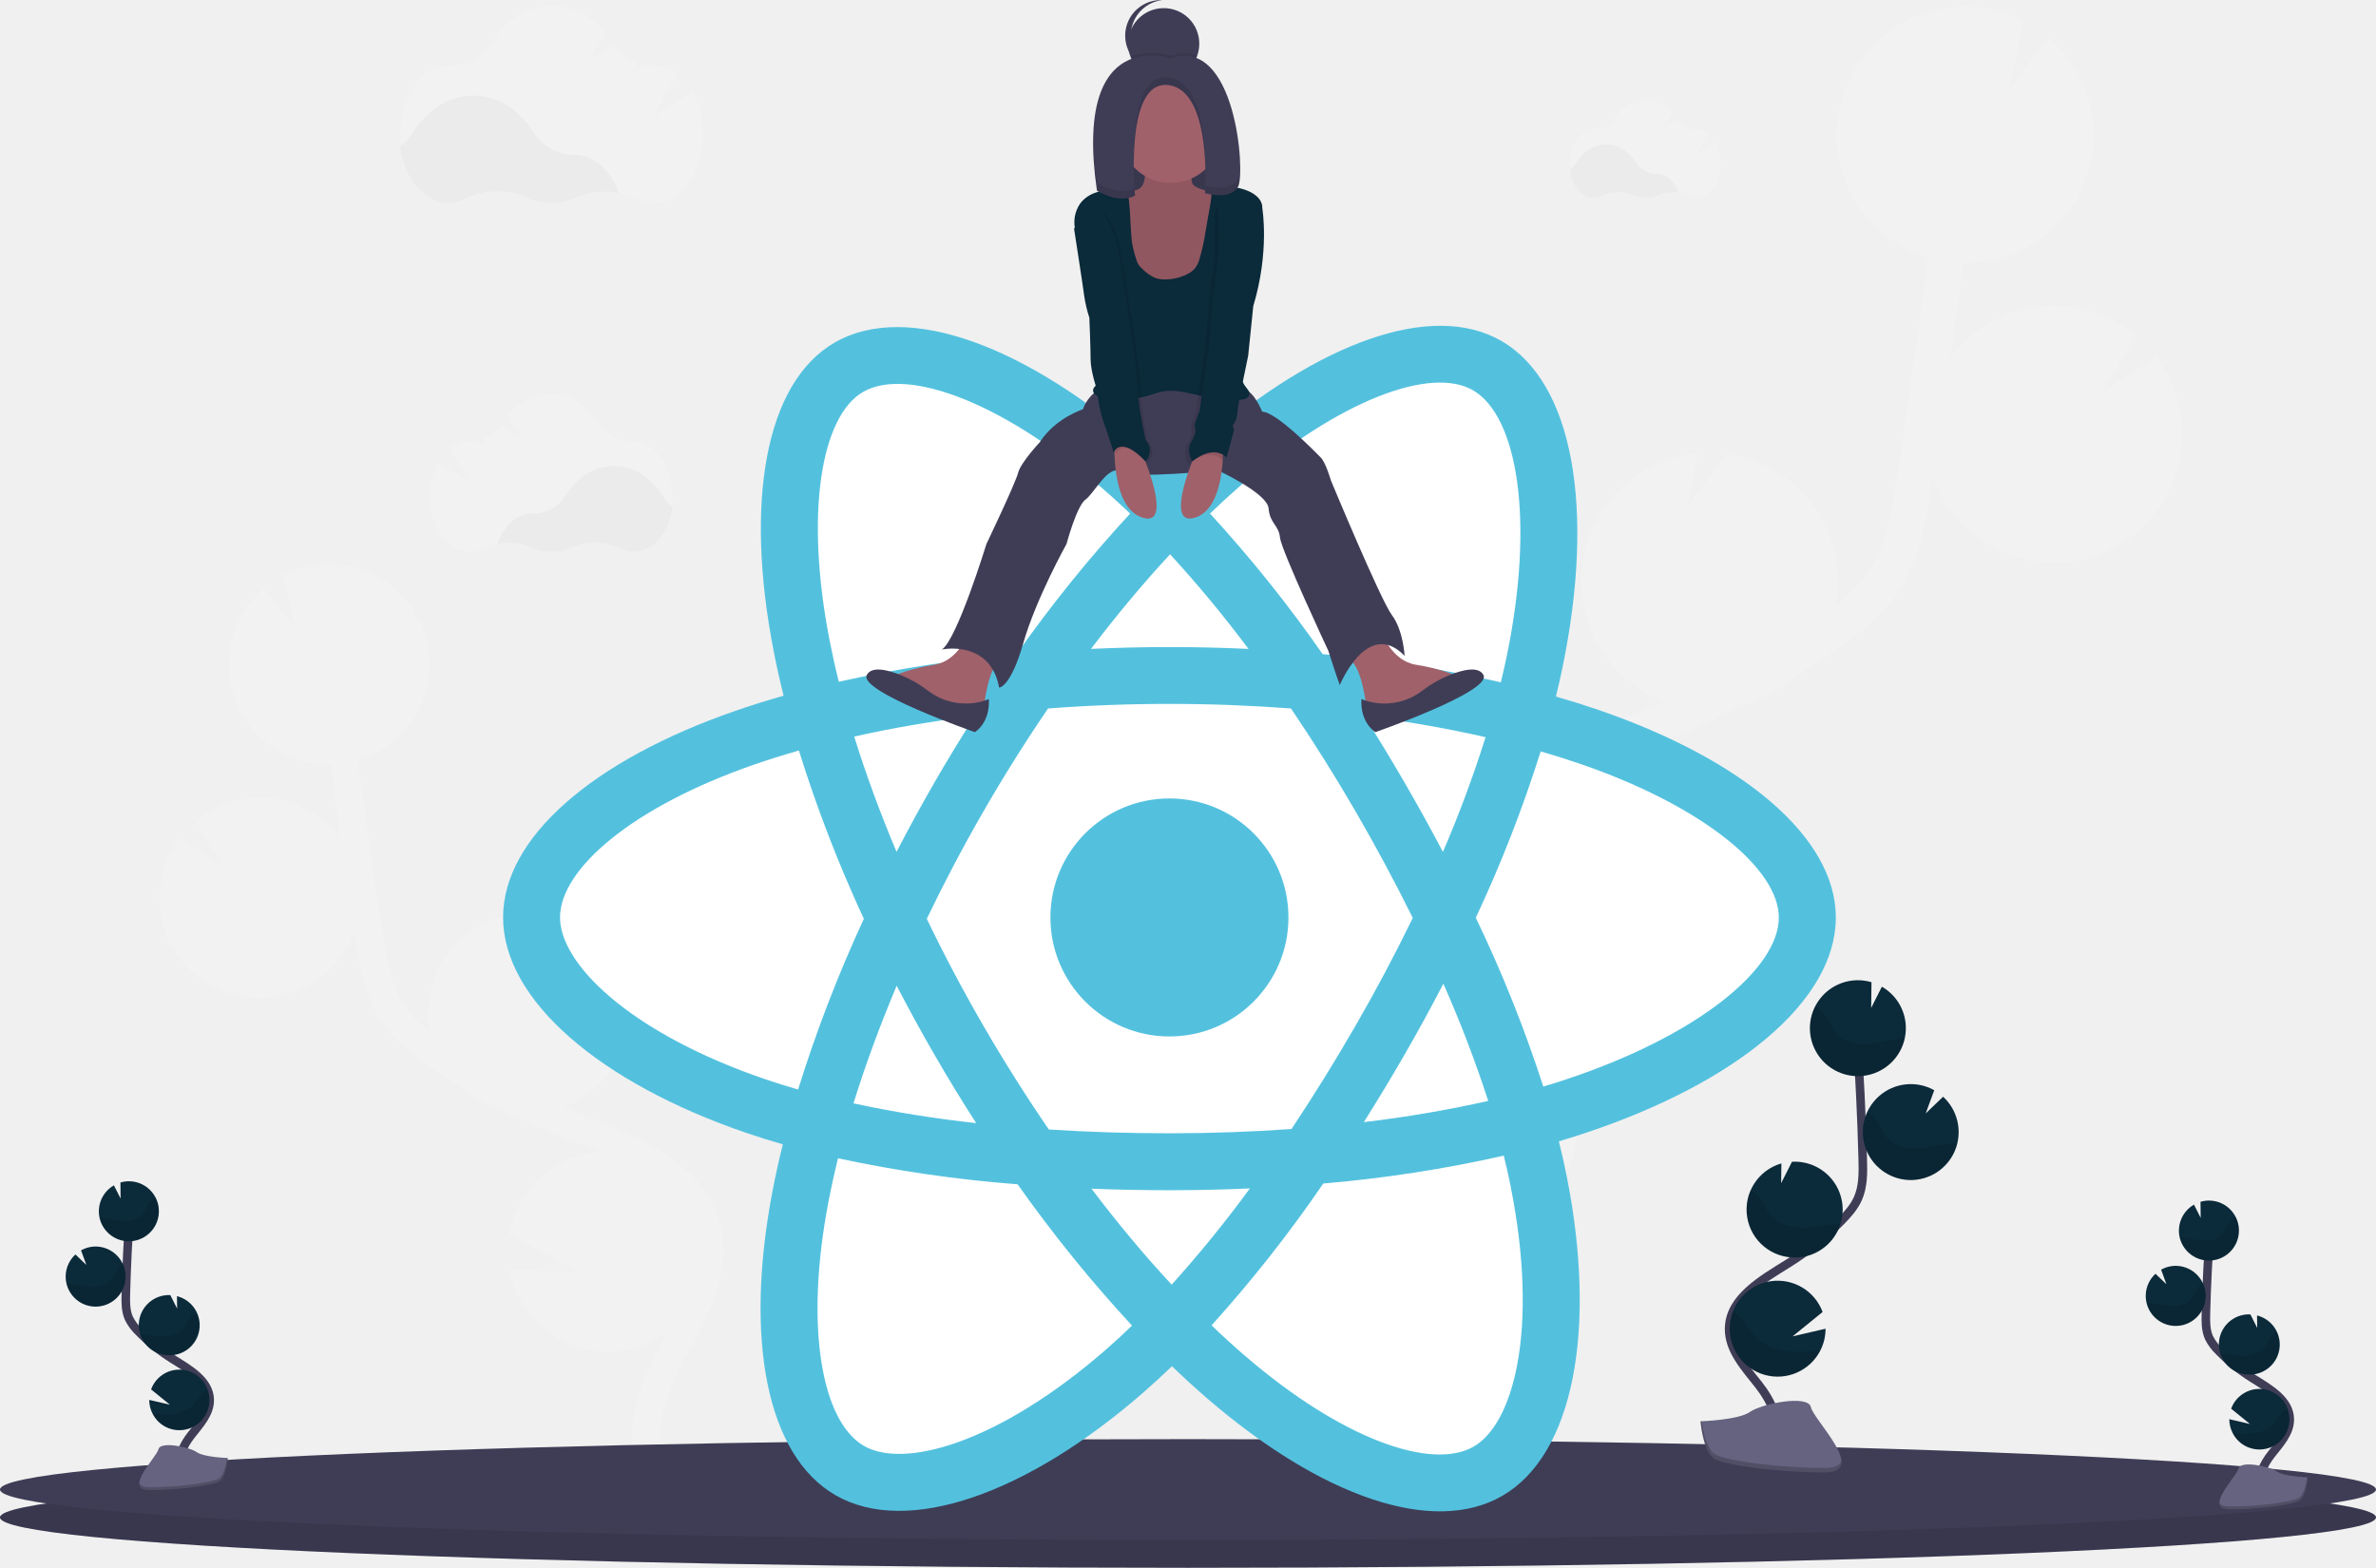
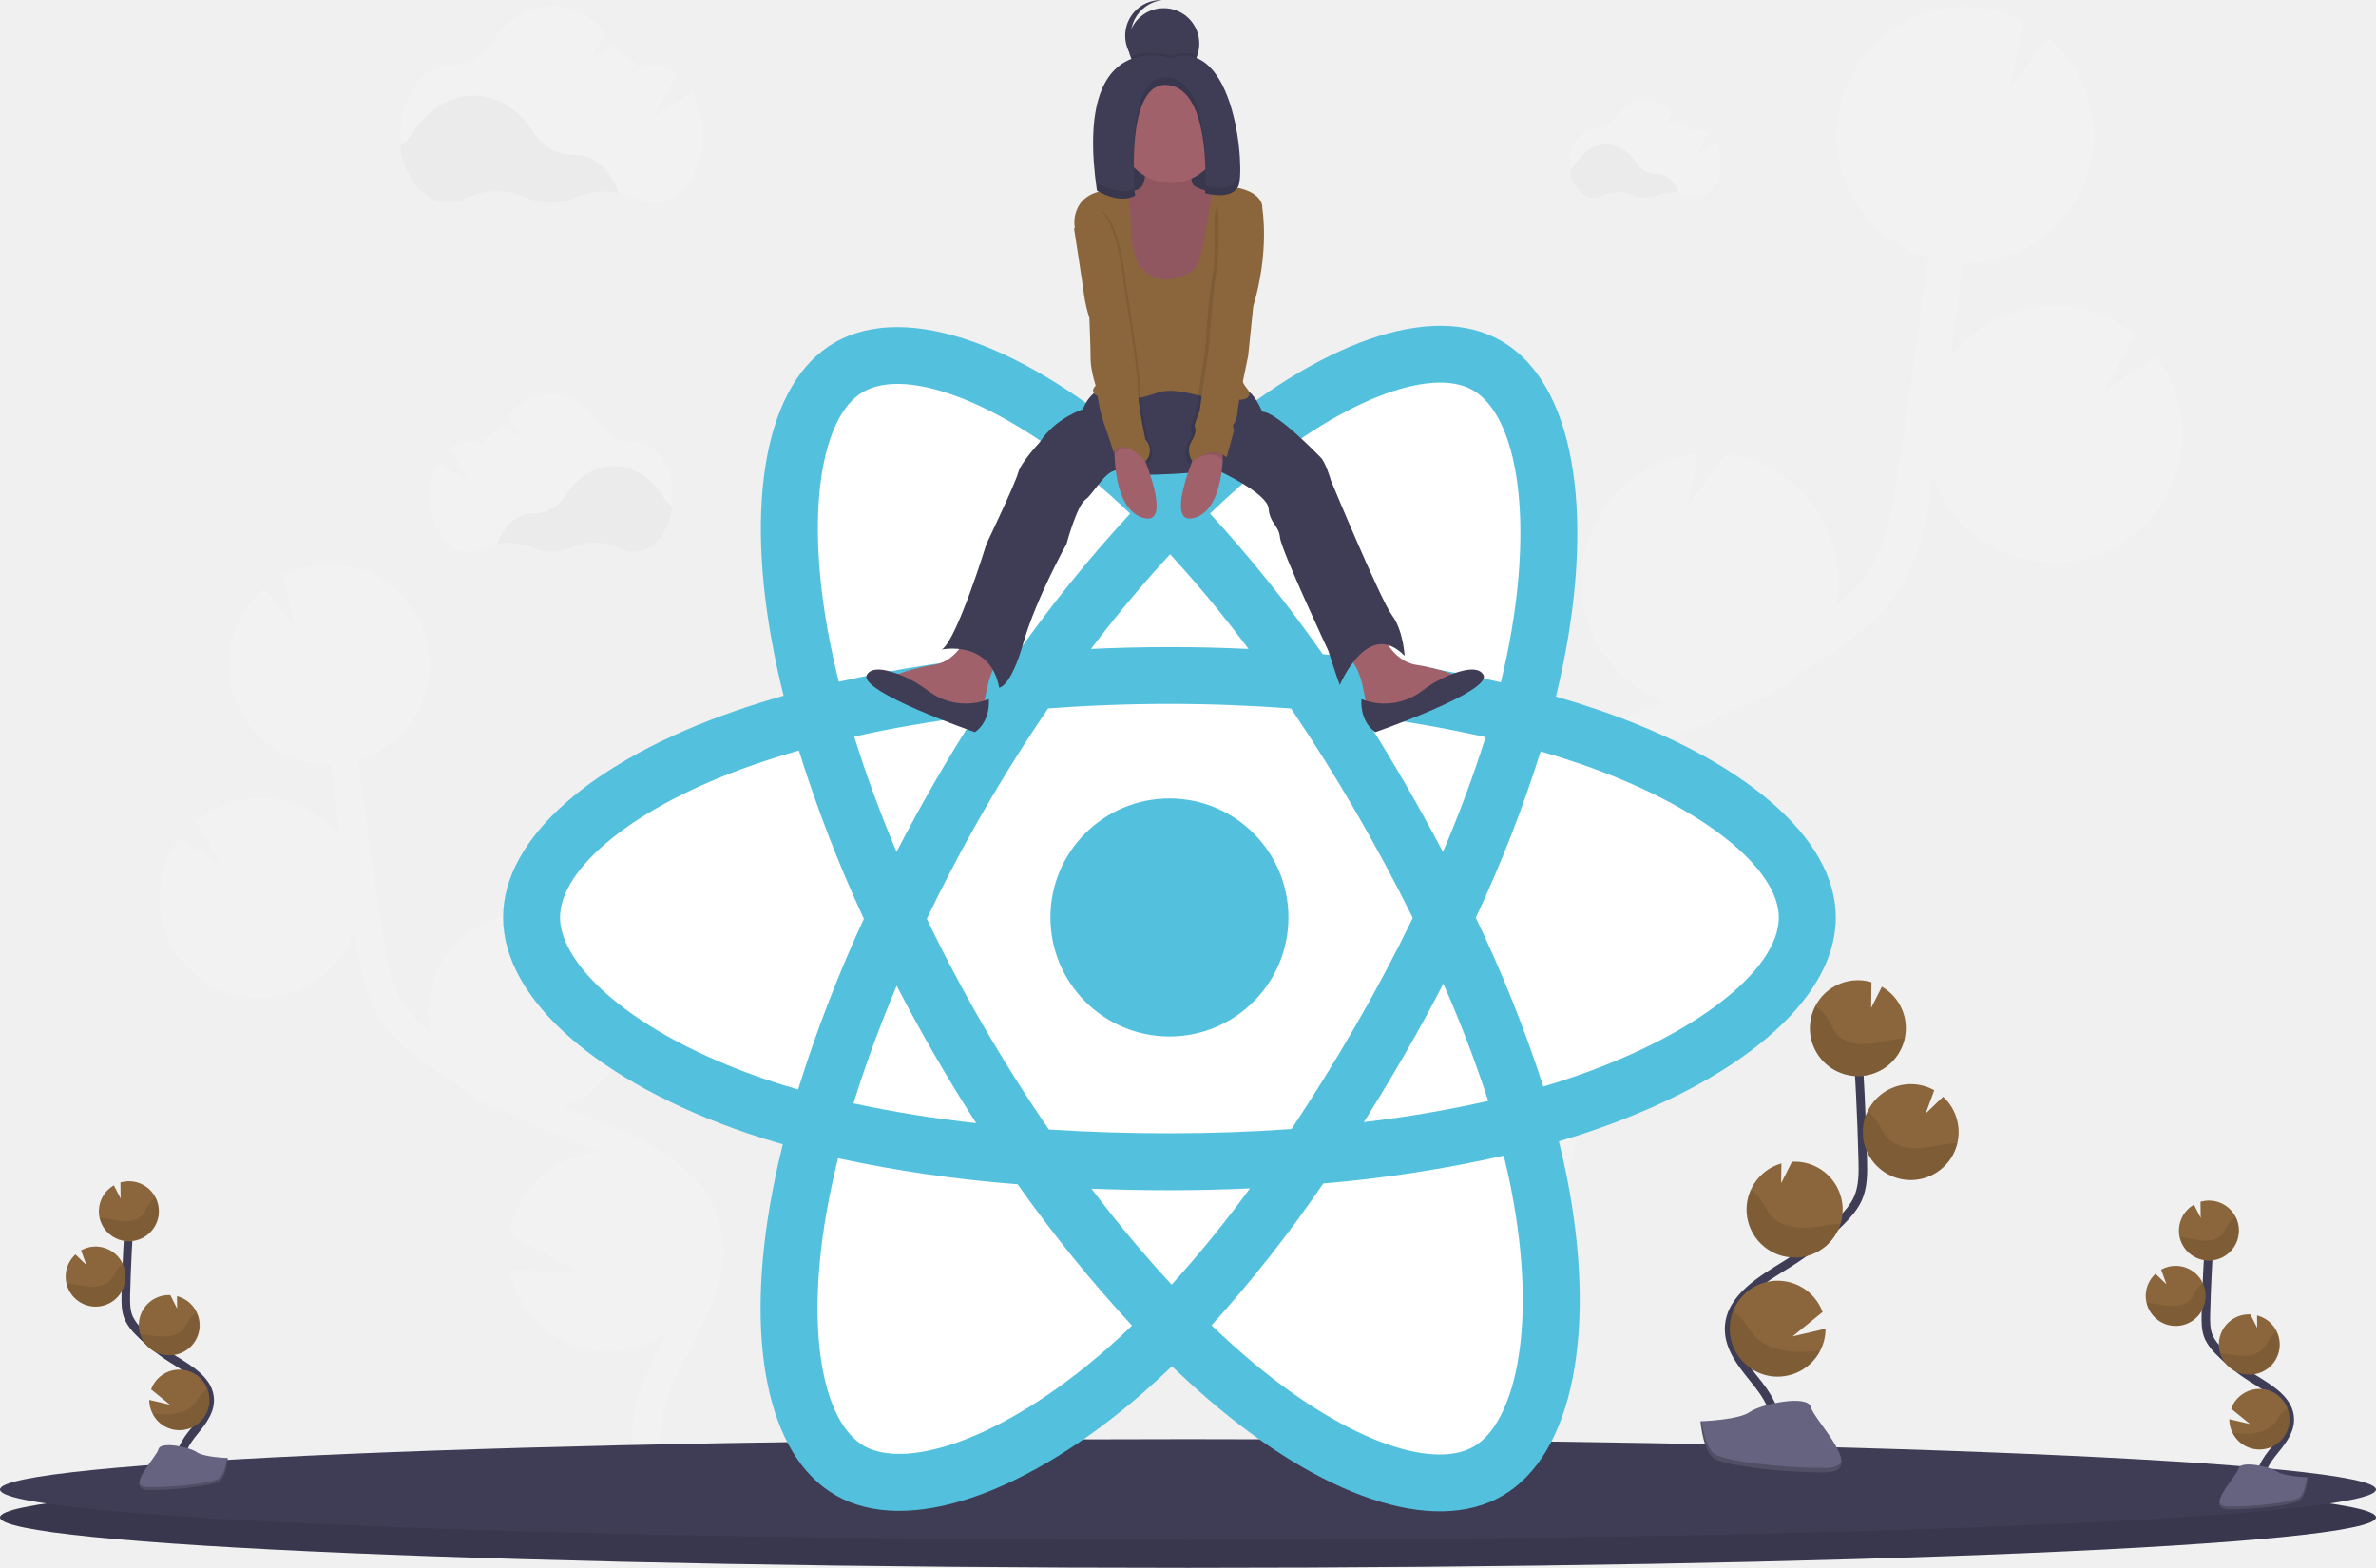
<svg xmlns="http://www.w3.org/2000/svg" data-name="Layer 1" width="1108" height="731.18" viewBox="0 0 1108 731.18">
  <path d="M767.68 330.79l6.89-2.7c.66-.26 1.31-.54 2-.81a59.85 59.85 0 0115.28-115.77l-4.8 24.2 18.22-23.92h.16a59.87 59.87 0 0151.16 67.45c-.15 1.13-.39 2.23-.6 3.34 5.61-4.43 10.87-9.32 14.81-15 8-11.54 10.71-25.76 13.47-43.17 5.47-34.48 10.4-69.34 14.84-104.18a59.83 59.83 0 01-42-65.36c.25-1.82.6-3.59 1-5.34.1-.44.2-.88.31-1.31.43-1.69.91-3.35 1.47-5 .09-.27.21-.52.3-.78.5-1.37 1-2.72 1.65-4 .22-.5.44-1 .67-1.47a57.69 57.69 0 012.22-4.19c.27-.45.56-.88.83-1.33.62-1 1.27-2 1.94-2.93.36-.5.71-1 1.08-1.49l.27-.39a59.81 59.81 0 0174.64-17l-6.24 31.49 18-23.64a59.5 59.5 0 0116.32 68.62h.07c-.17.4-.38.78-.55 1.18-.33.74-.67 1.47-1 2.2-.46.93-1 1.84-1.45 2.74-.38.68-.75 1.36-1.16 2-.59 1-1.23 1.9-1.87 2.83-.38.54-.73 1.1-1.12 1.63-1 1.39-2.12 2.72-3.26 4-.4.45-.83.86-1.25 1.3-.81.86-1.62 1.71-2.48 2.52-.53.5-1.09 1-1.64 1.46-.79.7-1.6 1.38-2.43 2-.59.47-1.19.92-1.79 1.36a77.101 77.101 0 01-4.45 2.96c-1 .61-2.05 1.17-3.1 1.72-.53.27-1 .57-1.59.83-1.58.77-3.2 1.48-4.85 2.11-.31.12-.64.21-.95.32-1.38.5-2.77 1-4.18 1.35-.61.17-1.23.31-1.85.46-1.15.28-2.31.54-3.48.76q-1 .18-2.07.33c-1.15.17-2.31.3-3.48.4-.69.06-1.37.12-2.07.16-1.26.06-2.53.07-3.8.06a2.08 2.08 0 00-.25 0q-2.82 22-5.92 44a59.82 59.82 0 0186.4-10.32l-15.68 26.58 25.21-16.59a59.68 59.68 0 0111.5 44.16 58.76 58.76 0 01-4.5 15.94 59.83 59.83 0 01-111.19-4c-.23 1.48-.45 3-.68 4.46-2.44 15.35-5.47 34.46-16.23 50-7.29 10.56-17.33 18.36-27.09 25.22q-9.52 6.7-19.48 12.77a59.85 59.85 0 01-24.53 13.74q-16 8.19-32.69 14.81l-6.95 2.72c-6.25 2.44-12.65 4.94-19 7.6 1 .09 2 .17 3 .3a59.9 59.9 0 0150.86 49.05l-42.31 23.11 42.18-1.89A59.16 59.16 0 01797 450.13a59.87 59.87 0 01-82.7 11.74l2.1 3.91c1.4 2.58 2.78 5.15 4.12 7.7 18.33 34.74 19.66 64.74 3.75 84.49l-13-10.45c15.49-19.22 3.2-49.77-5.5-66.27-1.32-2.5-2.68-5-4-7.56-11.77-21.83-25.12-46.57-19.77-72.9 8-39.7 51.05-56.5 85.68-70zM269.6 519.01l-5.38-2.11c-.52-.2-1-.43-1.54-.63a46.75 46.75 0 00-11.94-90.42l3.75 18.9-14.22-18.68h-.13a46.76 46.76 0 00-40 52.68c.12.89.31 1.74.47 2.61a55.84 55.84 0 01-11.56-11.73c-6.23-9-8.37-20.12-10.53-33.71-4.23-26.93-8.07-54.15-11.52-81.33a46.72 46.72 0 0032.77-51.05c-.2-1.42-.47-2.8-.79-4.17l-.24-1a48.36 48.36 0 00-1.15-3.88c-.07-.21-.16-.41-.24-.61a48.24 48.24 0 00-1.28-3.15c-.18-.38-.35-.77-.53-1.15-.54-1.11-1.11-2.2-1.73-3.26-.21-.36-.44-.7-.65-1-.49-.78-1-1.55-1.52-2.29-.28-.39-.55-.79-.84-1.17l-.21-.3a46.76 46.76 0 00-58.29-13.32l4.88 24.6-14.07-18.46a46.48 46.48 0 00-12.75 53.59h-.05c.13.31.29.61.43.92.26.58.52 1.15.8 1.72q.54 1.08 1.14 2.13c.29.54.58 1.07.9 1.59.46.75 1 1.48 1.46 2.21.3.42.57.86.88 1.27.8 1.08 1.65 2.12 2.54 3.13.31.35.65.67 1 1 .63.67 1.27 1.33 1.94 2 .41.4.85.77 1.28 1.14q.93.83 1.89 1.59c.46.36.93.71 1.4 1.06.68.49 1.37 1 2.06 1.41.47.31.94.61 1.42.9.79.48 1.6.91 2.42 1.34.42.22.82.45 1.24.66 1.24.6 2.5 1.15 3.79 1.64.24.1.5.16.74.25 1.07.39 2.16.75 3.27 1.06.47.13 1 .24 1.44.35.9.22 1.8.43 2.72.6l1.61.26c.9.13 1.81.23 2.72.31.54.05 1.07.09 1.62.12 1 .05 2 .06 3 .05h.19q2.2 17.22 4.62 34.41a46.71 46.71 0 00-67.48-8.14l12.14 20.64-19.68-12.95a46.57 46.57 0 00-9 34.49 45.8 45.8 0 003.53 12.46 46.73 46.73 0 0086.84-3.12c.18 1.15.35 2.32.53 3.48 1.9 12 4.27 26.92 12.67 39.08 5.7 8.24 13.54 14.33 21.16 19.69q7.44 5.24 15.21 10a46.88 46.88 0 0019.16 10.74c8.32 4.26 16.84 8.14 25.54 11.56l5.42 2.13c4.88 1.9 9.88 3.85 14.81 5.93-.78.07-1.57.13-2.36.24a46.77 46.77 0 00-39.72 38.27l33 18-32.94-1.47a46.78 46.78 0 0073.57 29.2c-.55 1-1.09 2-1.64 3.05-1.09 2-2.17 4-3.22 6-14.31 27.13-15.35 50.57-2.92 66l10.13-8.16c-12.1-15-2.5-38.87 4.3-51.76 1-1.95 2.09-3.92 3.16-5.9 9.19-17 19.61-36.37 15.46-56.94-6.21-30.94-39.86-44.02-66.9-54.6z" fill="#f2f2f2" />
  <ellipse cx="554" cy="707.68" rx="554" ry="23.5" fill="#3f3d56" />
  <ellipse cx="554" cy="707.68" rx="554" ry="23.5" opacity=".1" />
  <ellipse cx="554" cy="694.68" rx="554" ry="23.5" fill="#3f3d56" />
  <path d="M85 686.32c-3-5.51.4-12.26 4.28-17.18s8.61-10 8.51-16.29c-.14-9-9.7-14.31-17.33-19.08a84.78 84.78 0 01-15.56-12.51 23 23 0 01-4.78-6.4c-1.58-3.52-1.53-7.52-1.43-11.38q.5-19.26 1.9-38.48" fill="none" stroke="#3f3d56" stroke-miterlimit="10" stroke-width="4" />
-   <path d="M46.11 564.29a14 14 0 017-11.49l3.14 6.21-.09-7.52a13.86 13.86 0 014.62-.56 14 14 0 11-14.67 13.36zm25.03 95a14 14 0 0026.5-5.76 13.82 13.82 0 00-.91-5.69 14 14 0 00-26.27.15l8.77 7.13-9.64-2.24a13.89 13.89 0 001.55 6.41zm6.93-27.25a14 14 0 004.46-27.54l.07 5.79-3.18-6.29a14.04 14.04 0 00-1.31 28.05zM44 609.37a14.016 14.016 0 001.32-28 13.88 13.88 0 00-7.52 1.78l2.48 6.8-5.11-4.9a14 14 0 00-4.53 9.69 13.33 13.33 0 00.36 3.85 14 14 0 0013 10.78z" fill="#0b2a3a" />
+   <path d="M46.11 564.29a14 14 0 017-11.49l3.14 6.21-.09-7.52a13.86 13.86 0 014.62-.56 14 14 0 11-14.67 13.36zm25.03 95a14 14 0 0026.5-5.76 13.82 13.82 0 00-.91-5.69 14 14 0 00-26.27.15l8.77 7.13-9.64-2.24a13.89 13.89 0 001.55 6.41zm6.93-27.25a14 14 0 004.46-27.54l.07 5.79-3.18-6.29a14.04 14.04 0 00-1.31 28.05zM44 609.37a14.016 14.016 0 001.32-28 13.88 13.88 0 00-7.52 1.78l2.48 6.8-5.11-4.9a14 14 0 00-4.53 9.69 13.33 13.33 0 00.36 3.85 14 14 0 0013 10.78z" fill="#8b663c" />
  <path d="M48 568.03c3.24.36 6.39 1.37 9.64 1.57s6.82-.58 8.88-3.1c1.11-1.37 1.66-3.09 2.59-4.57a10.08 10.08 0 013.54-3.33 14 14 0 11-26.24 9.32c.53.02 1.06.06 1.59.11zm-4 41.34a14 14 0 0013.35-20 10.4 10.4 0 00-2.82 2.83c-1 1.51-1.61 3.25-2.78 4.64-2.19 2.57-5.92 3.41-9.31 3.25s-6.66-1.11-10-1.42c-.47 0-.94-.08-1.41-.09A14 14 0 0044 609.37zm34.07 22.67a14 14 0 0013.47-19.76 11.36 11.36 0 00-3 2.85c-1.09 1.54-1.77 3.31-3 4.73-2.36 2.64-6.34 3.57-9.93 3.48s-6.82-.93-10.28-1.19a14 14 0 0012.74 9.89zm-6.93 27.25a14 14 0 0026.5-5.76 13.82 13.82 0 00-.91-5.69 14 14 0 00-3.08 2.74c-1.34 1.63-2.21 3.47-3.76 5-2.87 2.82-7.5 4-11.62 4.09a62.35 62.35 0 01-7.13-.38z" opacity=".1" />
  <path d="M106.19 679.98s-11.08-.34-14.41-2.72-17-5.22-17.87-1.4-16.65 19-4.14 19.06 29.06-2 32.39-4 4.03-10.94 4.03-10.94z" fill="#656380" />
  <path d="M69.54 693.59c12.51.1 29.06-2 32.4-4 2.53-1.54 3.54-7.09 3.88-9.65h.37s-.7 8.93-4 11-19.89 4.08-32.39 4c-3.61 0-4.86-1.31-4.79-3.22.47 1.13 1.85 1.87 4.53 1.87z" opacity=".2" />
  <path d="M1055 695.32c-3-5.51.4-12.26 4.28-17.18s8.61-10 8.51-16.29c-.14-9-9.7-14.31-17.33-19.08a84.78 84.78 0 01-15.56-12.51 23 23 0 01-4.78-6.4c-1.58-3.52-1.53-7.52-1.43-11.38q.49-19.26 1.9-38.48" fill="none" stroke="#3f3d56" stroke-miterlimit="10" stroke-width="4" />
-   <path d="M1016.11 573.29a14 14 0 017-11.49l3.14 6.21-.09-7.52a13.86 13.86 0 014.62-.56 14 14 0 11-14.68 13.36zm25.03 95a14 14 0 0026.5-5.76 13.82 13.82 0 00-.91-5.69 14 14 0 00-26.27.15l8.77 7.13-9.64-2.24a13.89 13.89 0 001.55 6.41zm6.93-27.25a14 14 0 004.46-27.54l.07 5.79-3.18-6.29a14.04 14.04 0 00-1.31 28.05zM1014 618.37a14.016 14.016 0 001.32-28 13.88 13.88 0 00-7.52 1.78l2.48 6.8-5.11-4.9a14 14 0 00-4.53 9.69 13.33 13.33 0 00.36 3.85 14 14 0 0013 10.78z" fill="#0b2a3a" />
+   <path d="M1016.11 573.29a14 14 0 017-11.49l3.14 6.21-.09-7.52a13.86 13.86 0 014.62-.56 14 14 0 11-14.68 13.36zm25.03 95a14 14 0 0026.5-5.76 13.82 13.82 0 00-.91-5.69 14 14 0 00-26.27.15l8.77 7.13-9.64-2.24a13.89 13.89 0 001.55 6.41zm6.93-27.25a14 14 0 004.46-27.54l.07 5.79-3.18-6.29a14.04 14.04 0 00-1.31 28.05zM1014 618.37a14.016 14.016 0 001.32-28 13.88 13.88 0 00-7.52 1.78l2.48 6.8-5.11-4.9a14 14 0 00-4.53 9.69 13.33 13.33 0 00.36 3.85 14 14 0 0013 10.78z" fill="#8b663c" />
  <path d="M1018 577.03c3.24.36 6.39 1.37 9.64 1.57s6.82-.58 8.88-3.1c1.11-1.37 1.66-3.09 2.59-4.57a10.08 10.08 0 013.54-3.33 14 14 0 11-26.24 9.32c.53.02 1.06.06 1.59.11zm-4 41.34a14 14 0 0013.35-20 10.4 10.4 0 00-2.82 2.83c-1 1.51-1.61 3.25-2.78 4.64-2.19 2.57-5.92 3.41-9.31 3.25s-6.66-1.11-10-1.42c-.47 0-.94-.08-1.41-.09a14 14 0 0012.97 10.79zm34.07 22.67a14 14 0 0013.47-19.76 11.36 11.36 0 00-3 2.85c-1.09 1.54-1.77 3.31-3 4.73-2.36 2.64-6.34 3.57-9.93 3.48s-6.82-.93-10.28-1.19a14 14 0 0012.74 9.89zm-6.93 27.25a14 14 0 0026.5-5.76 13.82 13.82 0 00-.91-5.69 14 14 0 00-3.08 2.74c-1.34 1.63-2.21 3.47-3.76 5-2.87 2.82-7.5 4-11.62 4.09a62.35 62.35 0 01-7.13-.38z" opacity=".1" />
  <path d="M1076.19 688.98s-11.08-.34-14.41-2.72-17-5.22-17.87-1.4-16.65 19-4.14 19.06 29.06-2 32.39-4 4.03-10.94 4.03-10.94z" fill="#656380" />
  <path d="M1039.54 702.59c12.51.1 29.06-2 32.4-4 2.53-1.54 3.54-7.09 3.88-9.65h.37s-.7 8.93-4 11-19.89 4.08-32.39 4c-3.61 0-4.86-1.31-4.79-3.22.47 1.13 1.85 1.87 4.53 1.87z" opacity=".2" />
  <path d="M745.57 331.15q-9.92-3.4-20-6.3 1.66-6.79 3.09-13.65c15.14-73.51 5.24-132.73-28.57-152.22-32.42-18.7-85.44.8-139 47.39q-7.92 6.92-15.47 14.2-5.07-4.85-10.3-9.51c-56.11-49.83-112.32-70.82-146.14-51.27-32.39 18.75-42 74.42-28.35 144.09q2 10.35 4.59 20.58c-7.95 2.26-15.64 4.67-23 7.24-65.79 22.89-107.81 58.89-107.81 96.18 0 38.51 45.11 77.14 113.64 100.56q8.34 2.83 16.8 5.26-2.74 11-4.88 22.18c-13 68.46-2.84 122.82 29.46 141.45 33.37 19.26 89.37-.54 143.89-48.2 4.31-3.77 8.63-7.77 13-11.95q8.18 7.89 16.79 15.32c52.82 45.45 105 63.81 137.26 45.12 33.33-19.29 44.16-77.69 30.1-148.73q-1.6-8.14-3.73-16.61 5.91-1.74 11.56-3.61c71.24-23.6 117.6-61.76 117.6-100.79 0-37.43-43.38-73.62-110.5-96.73z" fill="#53c1de" />
  <path d="M730.12 503.47c-3.4 1.13-6.88 2.21-10.44 3.27a621.6 621.6 0 00-31.47-78.73 623.06 623.06 0 0030.25-77.58c6.35 1.84 12.53 3.78 18.47 5.83 57.51 19.79 92.59 49.06 92.59 71.62 0 24-37.89 55.21-99.4 75.59zm-25.52 50.58c6.22 31.41 7.1 59.81 3 82-3.7 19.95-11.14 33.25-20.34 38.58-19.59 11.33-61.47-3.4-106.64-42.27q-7.77-6.69-15.63-14.25a624.23 624.23 0 0052.09-66.14 620.2 620.2 0 0084.17-13q1.9 7.68 3.37 15zM446.48 672.69c-19.14 6.76-34.38 6.95-43.59 1.64-19.6-11.31-27.75-55-16.63-113.5q2-10.37 4.53-20.63a625.79 625.79 0 0083.75 12.13 645.09 645.09 0 0053.35 65.9q-5.79 5.61-11.84 10.91c-24.11 21.08-48.28 36-69.57 43.55zm-89.64-169.37c-30.31-10.36-55.33-23.82-72.49-38.5-15.41-13.2-23.19-26.31-23.19-36.94 0-22.63 33.74-51.5 90-71.11q10.6-3.69 21.39-6.73a637.08 637.08 0 0030.29 78.48 646.29 646.29 0 00-30.66 79.6q-7.74-2.21-15.34-4.8zm30.05-204.54c-11.68-59.69-3.93-104.72 15.59-116 20.79-12 66.76 5.12 115.22 48.15 3.1 2.75 6.21 5.63 9.32 8.6a635.89 635.89 0 00-52.93 65.52 648.42 648.42 0 00-82.93 12.89q-2.39-9.52-4.27-19.15zM655 364.97q-9.11-15.74-18.89-31.08c19.83 2.51 38.82 5.83 56.66 9.91a565.54 565.54 0 01-19.89 53.51q-8.61-16.35-17.88-32.34zM545.64 258.5a569.3 569.3 0 0136.57 44.14q-36.71-1.73-73.45 0c12.07-15.92 24.44-30.72 36.88-44.13zm-110 106.65q-9.15 15.87-17.55 32.14c-7.73-18.33-14.34-36.36-19.74-53.77 17.73-4 36.64-7.21 56.34-9.68q-9.92 15.44-19.07 31.31zm19.61 158.65a564.64 564.64 0 01-57.25-9.21c5.49-17.71 12.25-36.13 20.15-54.86q8.43 16.29 17.61 32.16 9.34 16.19 19.47 31.91zm91.14 75.33c-12.6-13.54-25.15-28.54-37.39-44.75q17.85.71 36.36.71 19 0 37.51-.84a563.94 563.94 0 01-36.5 44.88zm126.69-140.35A562.82 562.82 0 01694 513.44a561.35 561.35 0 01-58 9.89q9.85-15.63 19.08-31.63 9.38-16.26 18-32.92zm-41 19.66q-14.12 24.52-29.81 48.1c-18.44 1.32-37.49 2-56.91 2s-38.15-.6-56.27-1.78q-16.09-23.5-30.39-48.17t-26.51-50.08q12.27-25.53 26.43-50.1 14.14-24.56 30.13-48c18.49-1.4 37.43-2.13 56.59-2.13s38.22.74 56.69 2.14q15.81 23.37 30 47.81t26.79 49.87q-12.45 25.62-26.71 50.3zm54.77-296.46c20.81 12 28.9 60.4 15.83 123.87q-1.29 6.19-2.8 12.35a635.74 635.74 0 00-83.09-13.13 625.16 625.16 0 00-52.53-65.56q7-6.74 14.29-13.11c45.88-39.93 88.76-55.69 108.3-44.42z" fill="#fff" />
  <path d="M545.34 372.38a55.5 55.5 0 11-55.5 55.5 55.49 55.49 0 0155.5-55.5" fill="#53c1de" />
  <path d="M559.26 20.4a16.6 16.6 0 11-16.6-16.6 16.52 16.52 0 0116.6 16.6z" fill="#3f3d56" />
  <path d="M529.4 24.59A16.62 16.62 0 01541.89.05a16.6 16.6 0 101.41 33.07 16.6 16.6 0 01-13.9-8.53zm-7.49 18.93h44.47v69.37h-44.47z" fill="#3f3d56" />
  <path opacity=".1" d="M521.91 43.52h44.47v69.37h-44.47z" />
  <path d="M451.66 295.2s-4.75 13.05-16 14.83-17.79 4.74-17.79 4.74l26.68 17.19 14.23-1.78s1.78-18.38 7.71-22.53-14.83-12.45-14.83-12.45zm192.68 0s4.75 13.05 16 14.83 17.79 4.74 17.79 4.74l-26.68 17.19-14.23-1.78s-1.78-18.38-7.71-22.53 14.83-12.45 14.83-12.45z" fill="#a0616a" />
  <path d="M514.5 180.18s-7.11 3.56-9.48 10.68c0 0-13 4.15-20.16 15.41 0 0-8.9 9.49-10.08 14.23S460 253.7 460 253.7s-13.64 44.47-20.75 49.21c0 0 22.53-4.74 26.68 17.79 0 0 5.33 0 11.26-20.75s20.16-46.25 20.16-46.25 4.74-17.78 8.89-20.75 10.67-16.6 16.6-13 45.06-.6 45.06-.6 23.1 10.64 23.68 17.75 4.74 7.71 5.33 13.64 22.53 52.76 22.53 52.76 4.15 13 5.34 16c0 0 13-31.42 30.24-13.63 0 0-.6-11.86-5.93-19s-28.46-62.84-28.46-62.84-2.37-8.3-4.74-10.67-20.76-21.35-27.28-21.35c0 0-3.55-8.89-7.7-10.08zm-53.36 145.85a28.89 28.89 0 01-28.22-3.79 56.37 56.37 0 00-12.59-7.3c-6.29-2.54-13.81-4.42-16.1-.17-4.15 7.71 50.39 26.68 50.39 26.68s7.12-4.15 6.52-15.42zm173.72 0a28.89 28.89 0 0028.22-3.79 56.37 56.37 0 0112.59-7.3c6.29-2.54 13.81-4.42 16.1-.17 4.15 7.71-50.39 26.68-50.39 26.68s-7.12-4.15-6.52-15.42z" fill="#3f3d56" />
  <path d="M533.88 82.67c-.22 2.06-.9 4.29-2.66 5.38-1.44.9-3.26.83-4.92 1.17a11.46 11.46 0 00-7.82 6.77 17.51 17.51 0 00-.75 10.55 39.22 39.22 0 001.52 5.06c1.74 4.92 3.84 9.8 7.09 13.89a59 59 0 009.3 8.77c2.11 1.72 4.29 3.47 6.89 4.28a21.75 21.75 0 005.4.72c2.25.1 4.65.17 6.6-.95 3-1.73 3.89-5.55 5.52-8.62 1.38-2.6 3.44-4.81 4.73-7.46a29.49 29.49 0 002-6.52l2.77-12.3c1-4.47 1.92-9.51-.59-13.34a2.28 2.28 0 00-.74-.77 2.79 2.79 0 00-1.52-.15 16.44 16.44 0 01-9.15-2.09 3.93 3.93 0 01-1.15-.9 4.72 4.72 0 01-.7-2.12 22.2 22.2 0 00-1.28-4.45 3 3 0 00-.87-1.34 3.15 3.15 0 00-1.41-.47 114.47 114.47 0 00-12.93-1.35c-1.42-.07-3.56-.64-4.54.62s-.67 4.12-.79 5.62z" fill="#a0616a" />
  <path d="M533.88 82.67c-.22 2.06-.9 4.29-2.66 5.38-1.44.9-3.26.83-4.92 1.17a11.46 11.46 0 00-7.82 6.77 17.51 17.51 0 00-.75 10.55 39.22 39.22 0 001.52 5.06c1.74 4.92 3.84 9.8 7.09 13.89a59 59 0 009.3 8.77c2.11 1.72 4.29 3.47 6.89 4.28a21.75 21.75 0 005.4.72c2.25.1 4.65.17 6.6-.95 3-1.73 3.89-5.55 5.52-8.62 1.38-2.6 3.44-4.81 4.73-7.46a29.49 29.49 0 002-6.52l2.77-12.3c1-4.47 1.92-9.51-.59-13.34a2.28 2.28 0 00-.74-.77 2.79 2.79 0 00-1.52-.15 16.44 16.44 0 01-9.15-2.09 3.93 3.93 0 01-1.15-.9 4.72 4.72 0 01-.7-2.12 22.2 22.2 0 00-1.28-4.45 3 3 0 00-.87-1.34 3.15 3.15 0 00-1.41-.47 114.47 114.47 0 00-12.93-1.35c-1.42-.07-3.56-.64-4.54.62s-.67 4.12-.79 5.62z" opacity=".1" />
-   <path d="M525.85 89.74a26.93 26.93 0 00-7.13-1.12c-5.72-.14-11.84 1.83-15.14 6.5a15.34 15.34 0 00-2.29 11.47 23.57 23.57 0 005.2 10.66 32 32 0 014 5.24c1.58 3 1.63 6.59 2.06 10 1 8.12 4.46 15.75 5.83 23.82s.19 17.42-6.18 22.55c-1.07.86-2.37 1.77-2.46 3.14-.14 2.19 2.71 3.12 4.9 3.33 6.55.62 13.27 1.23 19.63-.46 2.63-.7 5.17-1.79 7.85-2.29 6.8-1.27 13.64 1.34 20.45 2.59a90.61 90.61 0 0014.91 1.21 7.94 7.94 0 003.43-.45 2.75 2.75 0 001.74-2.74 4.76 4.76 0 00-1.18-2c-3.44-4.25-4.49-9.9-5.43-15.29l-3.15-18.11c-1.69-9.68-3.26-20.2 1.32-28.89 3.29-6.25 9.36-10.65 12.83-16.8a9.84 9.84 0 001.55-6.28c-.52-3.09-3.31-5.3-6.17-6.59a23.21 23.21 0 00-17.42-.64c.1 4.33-1 8.71-1.71 13l-1.21 7a88.83 88.83 0 01-2.71 12.2 12.85 12.85 0 01-2.17 4.42 11.43 11.43 0 01-3.83 2.79 22.83 22.83 0 01-10.14 2.32 13.54 13.54 0 01-4.48-.69 19 19 0 01-6.17-4.34 10.11 10.11 0 01-1.63-1.77 9.93 9.93 0 01-1.11-2.67 55.42 55.42 0 01-1.91-7.48c-.3-1.94-.4-3.91-.54-5.87-.39-5.79-.39-12.19-1.54-17.76z" fill="#0b2a3a" />
+   <path d="M525.85 89.74a26.93 26.93 0 00-7.13-1.12c-5.72-.14-11.84 1.83-15.14 6.5a15.34 15.34 0 00-2.29 11.47 23.57 23.57 0 005.2 10.66 32 32 0 014 5.24c1.58 3 1.63 6.59 2.06 10 1 8.12 4.46 15.75 5.83 23.82s.19 17.42-6.18 22.55c-1.07.86-2.37 1.77-2.46 3.14-.14 2.19 2.71 3.12 4.9 3.33 6.55.62 13.27 1.23 19.63-.46 2.63-.7 5.17-1.79 7.85-2.29 6.8-1.27 13.64 1.34 20.45 2.59a90.61 90.61 0 0014.91 1.21 7.94 7.94 0 003.43-.45 2.75 2.75 0 001.74-2.74 4.76 4.76 0 00-1.18-2c-3.44-4.25-4.49-9.9-5.43-15.29l-3.15-18.11c-1.69-9.68-3.26-20.2 1.32-28.89 3.29-6.25 9.36-10.65 12.83-16.8a9.84 9.84 0 001.55-6.28c-.52-3.09-3.31-5.3-6.17-6.59a23.21 23.21 0 00-17.42-.64c.1 4.33-1 8.71-1.71 13l-1.21 7a88.83 88.83 0 01-2.71 12.2 12.85 12.85 0 01-2.17 4.42 11.43 11.43 0 01-3.83 2.79 22.83 22.83 0 01-10.14 2.32 13.54 13.54 0 01-4.48-.69 19 19 0 01-6.17-4.34 10.11 10.11 0 01-1.63-1.77 9.93 9.93 0 01-1.11-2.67 55.42 55.42 0 01-1.91-7.48c-.3-1.94-.4-3.91-.54-5.87-.39-5.79-.39-12.19-1.54-17.76z" fill="#8b663c" />
  <path d="M519.84 204.49s-2.37 31.43 12.45 36.76 1.78-26.09 1.78-26.09l-4.75-9.48zm50.39 0s2.37 31.43-12.45 36.76-1.78-26.09-1.78-26.09l4.75-9.48z" fill="#a0616a" />
  <path d="M506.79 99.59l-4.74 7.71s4.15 26.68 4.74 31.42a62.2 62.2 0 002.38 10.08s.59 14.23.59 19.57 3 14.23 3 14.23a64.82 64.82 0 003 14.82c2.37 6.52 4.74 14.23 4.74 14.23s3-8.3 14.82 4.15a7.18 7.18 0 000-10.08s-3.55-16-3.55-24.31-6.53-48-6.53-48-4.24-45.12-18.45-33.82z" opacity=".1" />
-   <path d="M505.61 98.96l-4.74 7.71s4.15 26.68 4.74 31.42a61.84 61.84 0 002.39 10.08s.59 14.23.59 19.56 3 14.23 3 14.23a64.53 64.53 0 003 14.82c2.37 6.53 4.75 14.23 4.75 14.23s3-8.3 14.82 4.15a7.18 7.18 0 000-10.07s-3.56-16-3.56-24.31-6.52-48-6.52-48-4.24-45.09-18.47-33.82z" fill="#0b2a3a" />
+   <path d="M505.61 98.96l-4.74 7.71s4.15 26.68 4.74 31.42a61.84 61.84 0 002.39 10.08s.59 14.23.59 19.56 3 14.23 3 14.23a64.53 64.53 0 003 14.82c2.37 6.53 4.75 14.23 4.75 14.23s3-8.3 14.82 4.15a7.18 7.18 0 000-10.07s-3.56-16-3.56-24.31-6.52-48-6.52-48-4.24-45.09-18.47-33.82z" fill="#8b663c" />
  <path d="M583.87 94.81l3 3.53s3.49 20.18-4.22 45.68l-2.37 23.12s-4.15 19.57-4.74 24.31-.59 5.33-1.78 7.11a2.29 2.29 0 000 3l-3.56 13s-5.33-6.52-16 1.78c0 0-3-4.74-.6-8.89s2.37-5.93 1.78-7.12 2.37-7.11 2.37-8.3 4.18-28.44 4.18-28.44 1.78-26.68 3.56-35.57c1.09-5.47 1.07-17.66.88-26.24-.19-8.94 10.63-13.78 17-7.5.15.16.33.31.5.53z" opacity=".1" />
-   <path d="M585.65 93.59l3 3.53s3.49 20.19-4.22 45.68l-2.37 23.12s-4.15 19.57-4.74 24.31-.6 5.34-1.78 7.12a2.28 2.28 0 000 3L572 213.39s-5.33-6.53-16 1.77c0 0-3-4.74-.59-8.89s2.37-5.93 1.78-7.11 2.37-7.12 2.37-8.3 4.15-28.46 4.15-28.46 1.78-26.68 3.56-35.58.59-35.57.59-35.57 9.49-6.52 17.79 2.34z" fill="#0b2a3a" />
+   <path d="M585.65 93.59l3 3.53s3.49 20.19-4.22 45.68l-2.37 23.12s-4.15 19.57-4.74 24.31-.6 5.34-1.78 7.12a2.28 2.28 0 000 3L572 213.39s-5.33-6.53-16 1.77c0 0-3-4.74-.59-8.89s2.37-5.93 1.78-7.11 2.37-7.12 2.37-8.3 4.15-28.46 4.15-28.46 1.78-26.68 3.56-35.58.59-35.57.59-35.57 9.49-6.52 17.79 2.34z" fill="#8b663c" />
  <circle cx="545.92" cy="61.61" r="23.72" fill="#a0616a" />
  <path d="M558.29 26a16.6 16.6 0 01-31.09.44c9.26-3.73 18.72-.41 18.72-.41 4.73-1.66 8.83-1.51 12.37-.03z" opacity=".1" />
  <path d="M545.92 27.22s-45.65-16-34.38 61.66c0 0 10.08 6.52 17.78 2.37 0 0-5.33-53.95 15.42-51.58s17.19 50.4 17.19 50.4 11.86 3.55 15.42-3-1.19-70.48-31.43-59.85z" fill="#3f3d56" />
  <path d="M544.74 36.11c-14.24-1.62-16.2 23.27-16 39.05.17-15.69 2.81-37 16-35.49 14.81 1.69 17.24 26.66 17.41 40.8.17-12.98-1.25-42.51-17.41-44.36zm-33.2 49.21a159.38 159.38 0 01-1.77-20.53 152.12 152.12 0 001.77 24.09s10.08 6.52 17.78 2.37c0 0-.12-1.28-.26-3.43-7.67 3.87-17.52-2.5-17.52-2.5zm65.81-1.73c-3.32 6.08-13.83 3.41-15.25 3-.07 2.2-.17 3.52-.17 3.52s11.86 3.55 15.42-3c.73-1.34 1.11-5.13 1-10.2-.1 3.25-.45 5.68-1 6.68z" opacity=".1" />
  <path d="M826.73 672.96c4.74-8.78-.64-19.54-6.82-27.37s-13.73-16-13.57-26c.23-14.35 15.45-22.81 27.62-30.42a134.77 134.77 0 0024.79-19.93c3-3.05 5.87-6.31 7.62-10.21 2.52-5.6 2.45-12 2.29-18.12q-.79-30.71-3-61.34" fill="none" stroke="#3f3d56" stroke-miterlimit="10" stroke-width="4" />
-   <path d="M888.74 478.49a22.31 22.31 0 00-11.16-18.32l-5 9.9.15-12a22.37 22.37 0 1016 20.41zm-39.88 151.39a22.36 22.36 0 111.08-18l-14 11.37 15.37-3.57a22.25 22.25 0 01-2.45 10.2zm-11.05-43.43a22.37 22.37 0 01-7.09-43.86l-.12 9.22 5.06-10h.06a22.37 22.37 0 112.09 44.69zm54.3-36.13a22.37 22.37 0 119.89-41.86l-4 10.83 8.13-7.8a22.37 22.37 0 01-14.07 38.83z" fill="#0b2a3a" />
+   <path d="M888.74 478.49a22.31 22.31 0 00-11.16-18.32l-5 9.9.15-12a22.37 22.37 0 1016 20.41zm-39.88 151.39a22.36 22.36 0 111.08-18l-14 11.37 15.37-3.57a22.25 22.25 0 01-2.45 10.2zm-11.05-43.43a22.37 22.37 0 01-7.09-43.86l-.12 9.22 5.06-10h.06a22.37 22.37 0 112.09 44.69zm54.3-36.13a22.37 22.37 0 119.89-41.86l-4 10.83 8.13-7.8a22.37 22.37 0 01-14.07 38.83z" fill="#8b663c" />
  <path d="M885.74 484.45c-5.17.57-10.19 2.18-15.37 2.5s-10.87-.92-14.14-5c-1.77-2.17-2.65-4.91-4.14-7.28a16 16 0 00-5.63-5.3 22.37 22.37 0 1041.81 14.84c-.85.09-1.69.15-2.53.24zm6.37 65.87a22.39 22.39 0 01-21.28-31.91 16.37 16.37 0 014.5 4.51c1.59 2.4 2.56 5.18 4.43 7.39 3.48 4.09 9.44 5.43 14.84 5.19s10.6-1.78 16-2.28c.75-.06 1.5-.11 2.26-.13a22.37 22.37 0 01-20.75 17.23zm-54.3 36.13a22.37 22.37 0 01-21.46-31.49 17.83 17.83 0 014.73 4.55c1.74 2.45 2.82 5.27 4.86 7.54 3.77 4.2 10.11 5.68 15.83 5.54 5.54-.12 10.87-1.48 16.38-1.9a22.36 22.36 0 01-20.34 15.76zm11.05 43.43a22.37 22.37 0 01-40.78-18.29 22.27 22.27 0 014.91 4.38c2.13 2.59 3.53 5.53 6 7.94 4.57 4.49 11.95 6.34 18.52 6.51a97.1 97.1 0 0011.35-.54z" opacity=".1" />
  <path d="M793 662.85s17.65-.54 23-4.33 27.16-8.31 28.48-2.24 26.53 30.22 6.6 30.38-46.31-3.1-51.62-6.34-6.46-17.47-6.46-17.47z" fill="#656380" />
  <path d="M851.4 684.59c-19.93.16-46.31-3.11-51.62-6.34-4-2.47-5.65-11.3-6.19-15.38H793s1.12 14.24 6.43 17.47 31.69 6.5 51.62 6.34c5.75 0 7.74-2.09 7.63-5.12-.8 1.81-2.99 2.95-7.28 3.03z" opacity=".2" />
  <path d="M323 42.86l-18.25 11.57 11.08-20.15a18 18 0 00-11-3.94h-.3a21.58 21.58 0 01-3.78-.28l-6.19 3.92 2.65-4.82a22.06 22.06 0 01-10.82-8.21l-11.07 7 7-12.72c-6.48-7.77-15.2-12.54-24.81-12.54-11.51 0-21.76 6.85-28.38 17.52a21.24 21.24 0 01-18.76 10.12h-.62c-12.71 0-23 14.41-23 32.19s10.3 32.18 23 32.18a17.2 17.2 0 008-2c8.29-4.31 19.17-4.39 27.85-.54a29 29 0 0023.68.05c8.62-3.77 19.37-3.69 27.61.54a17.23 17.23 0 007.93 2c12.71 0 23-14.41 23-32.18A40.86 40.86 0 00323 42.86z" fill="#f2f2f2" />
  <path d="M288.59 89.95a34 34 0 00-19.72 2.14 29 29 0 01-23.67-.05c-8.69-3.85-19.57-3.77-27.86.54a17.2 17.2 0 01-8 2c-11.29 0-20.68-11.38-22.64-26.38a21.58 21.58 0 005.64-6.08c6.66-10.66 16.87-17.53 28.38-17.53s21.64 6.77 28.26 17.32a21.79 21.79 0 0018.76 10.31h.26c9 .01 16.8 7.22 20.59 17.73z" opacity=".03" />
  <path d="M800.07 66.42L791 72.19l5.53-10a9 9 0 00-5.51-2h-.14a10.79 10.79 0 01-1.89-.14l-3.09 2 1.3-2.46a11 11 0 01-5.4-4.09l-5.52 3.5 3.49-6.34a16.17 16.17 0 00-12.37-6.26c-5.75 0-10.86 3.42-14.16 8.74a10.57 10.57 0 01-9.36 5h-.31c-6.34 0-11.48 7.19-11.48 16s5.14 16.05 11.48 16.05a8.62 8.62 0 004-1 16.56 16.56 0 0113.89-.27 14.52 14.52 0 0011.81 0 16.58 16.58 0 0113.77.27 8.61 8.61 0 004 1c6.34 0 11.48-7.18 11.48-16.05a20.28 20.28 0 00-2.45-9.72z" fill="#f2f2f2" />
  <path d="M782.92 89.91a17 17 0 00-9.83 1.07 14.52 14.52 0 01-11.81 0 16.58 16.58 0 00-13.9.27 8.55 8.55 0 01-4 1c-5.64 0-10.32-5.67-11.3-13.15a10.93 10.93 0 002.82-3c3.3-5.32 8.42-8.73 14.16-8.73s10.79 3.37 14.09 8.63a10.85 10.85 0 009.36 5.14h.15c4.49-.07 8.34 3.53 10.26 8.77z" opacity=".03" />
  <path d="M204.34 215.86l14.66 9.28-8.88-16.15a14.48 14.48 0 018.85-3.15h.23a17.08 17.08 0 003-.22l4.95 3.14-2.15-3.86a17.78 17.78 0 008.67-6.58l8.87 5.62-5.54-10.19c5.19-6.22 12.18-10 19.87-10 9.23 0 17.44 5.48 22.75 14a17 17 0 0015 8.11h.5c10.18 0 18.43 11.54 18.43 25.78s-8.25 25.79-18.43 25.79a13.86 13.86 0 01-6.43-1.61 26.59 26.59 0 00-22.31-.43 23.28 23.28 0 01-19 0 26.64 26.64 0 00-22.12.43 13.9 13.9 0 01-6.35 1.57c-10.19 0-18.44-11.54-18.44-25.79a32.78 32.78 0 013.87-15.74z" fill="#f2f2f2" />
  <path d="M231.89 253.59a27.36 27.36 0 0115.8 1.72 23.28 23.28 0 0019 0 26.61 26.61 0 0122.32.43 13.82 13.82 0 006.42 1.61c9.05 0 16.57-9.11 18.14-21.13a17.44 17.44 0 01-4.52-4.88c-5.31-8.54-13.52-14-22.75-14s-17.33 5.42-22.64 13.88a17.44 17.44 0 01-15 8.25h-.23c-7.26-.07-13.5 5.71-16.54 14.12z" opacity=".03" />
</svg>
